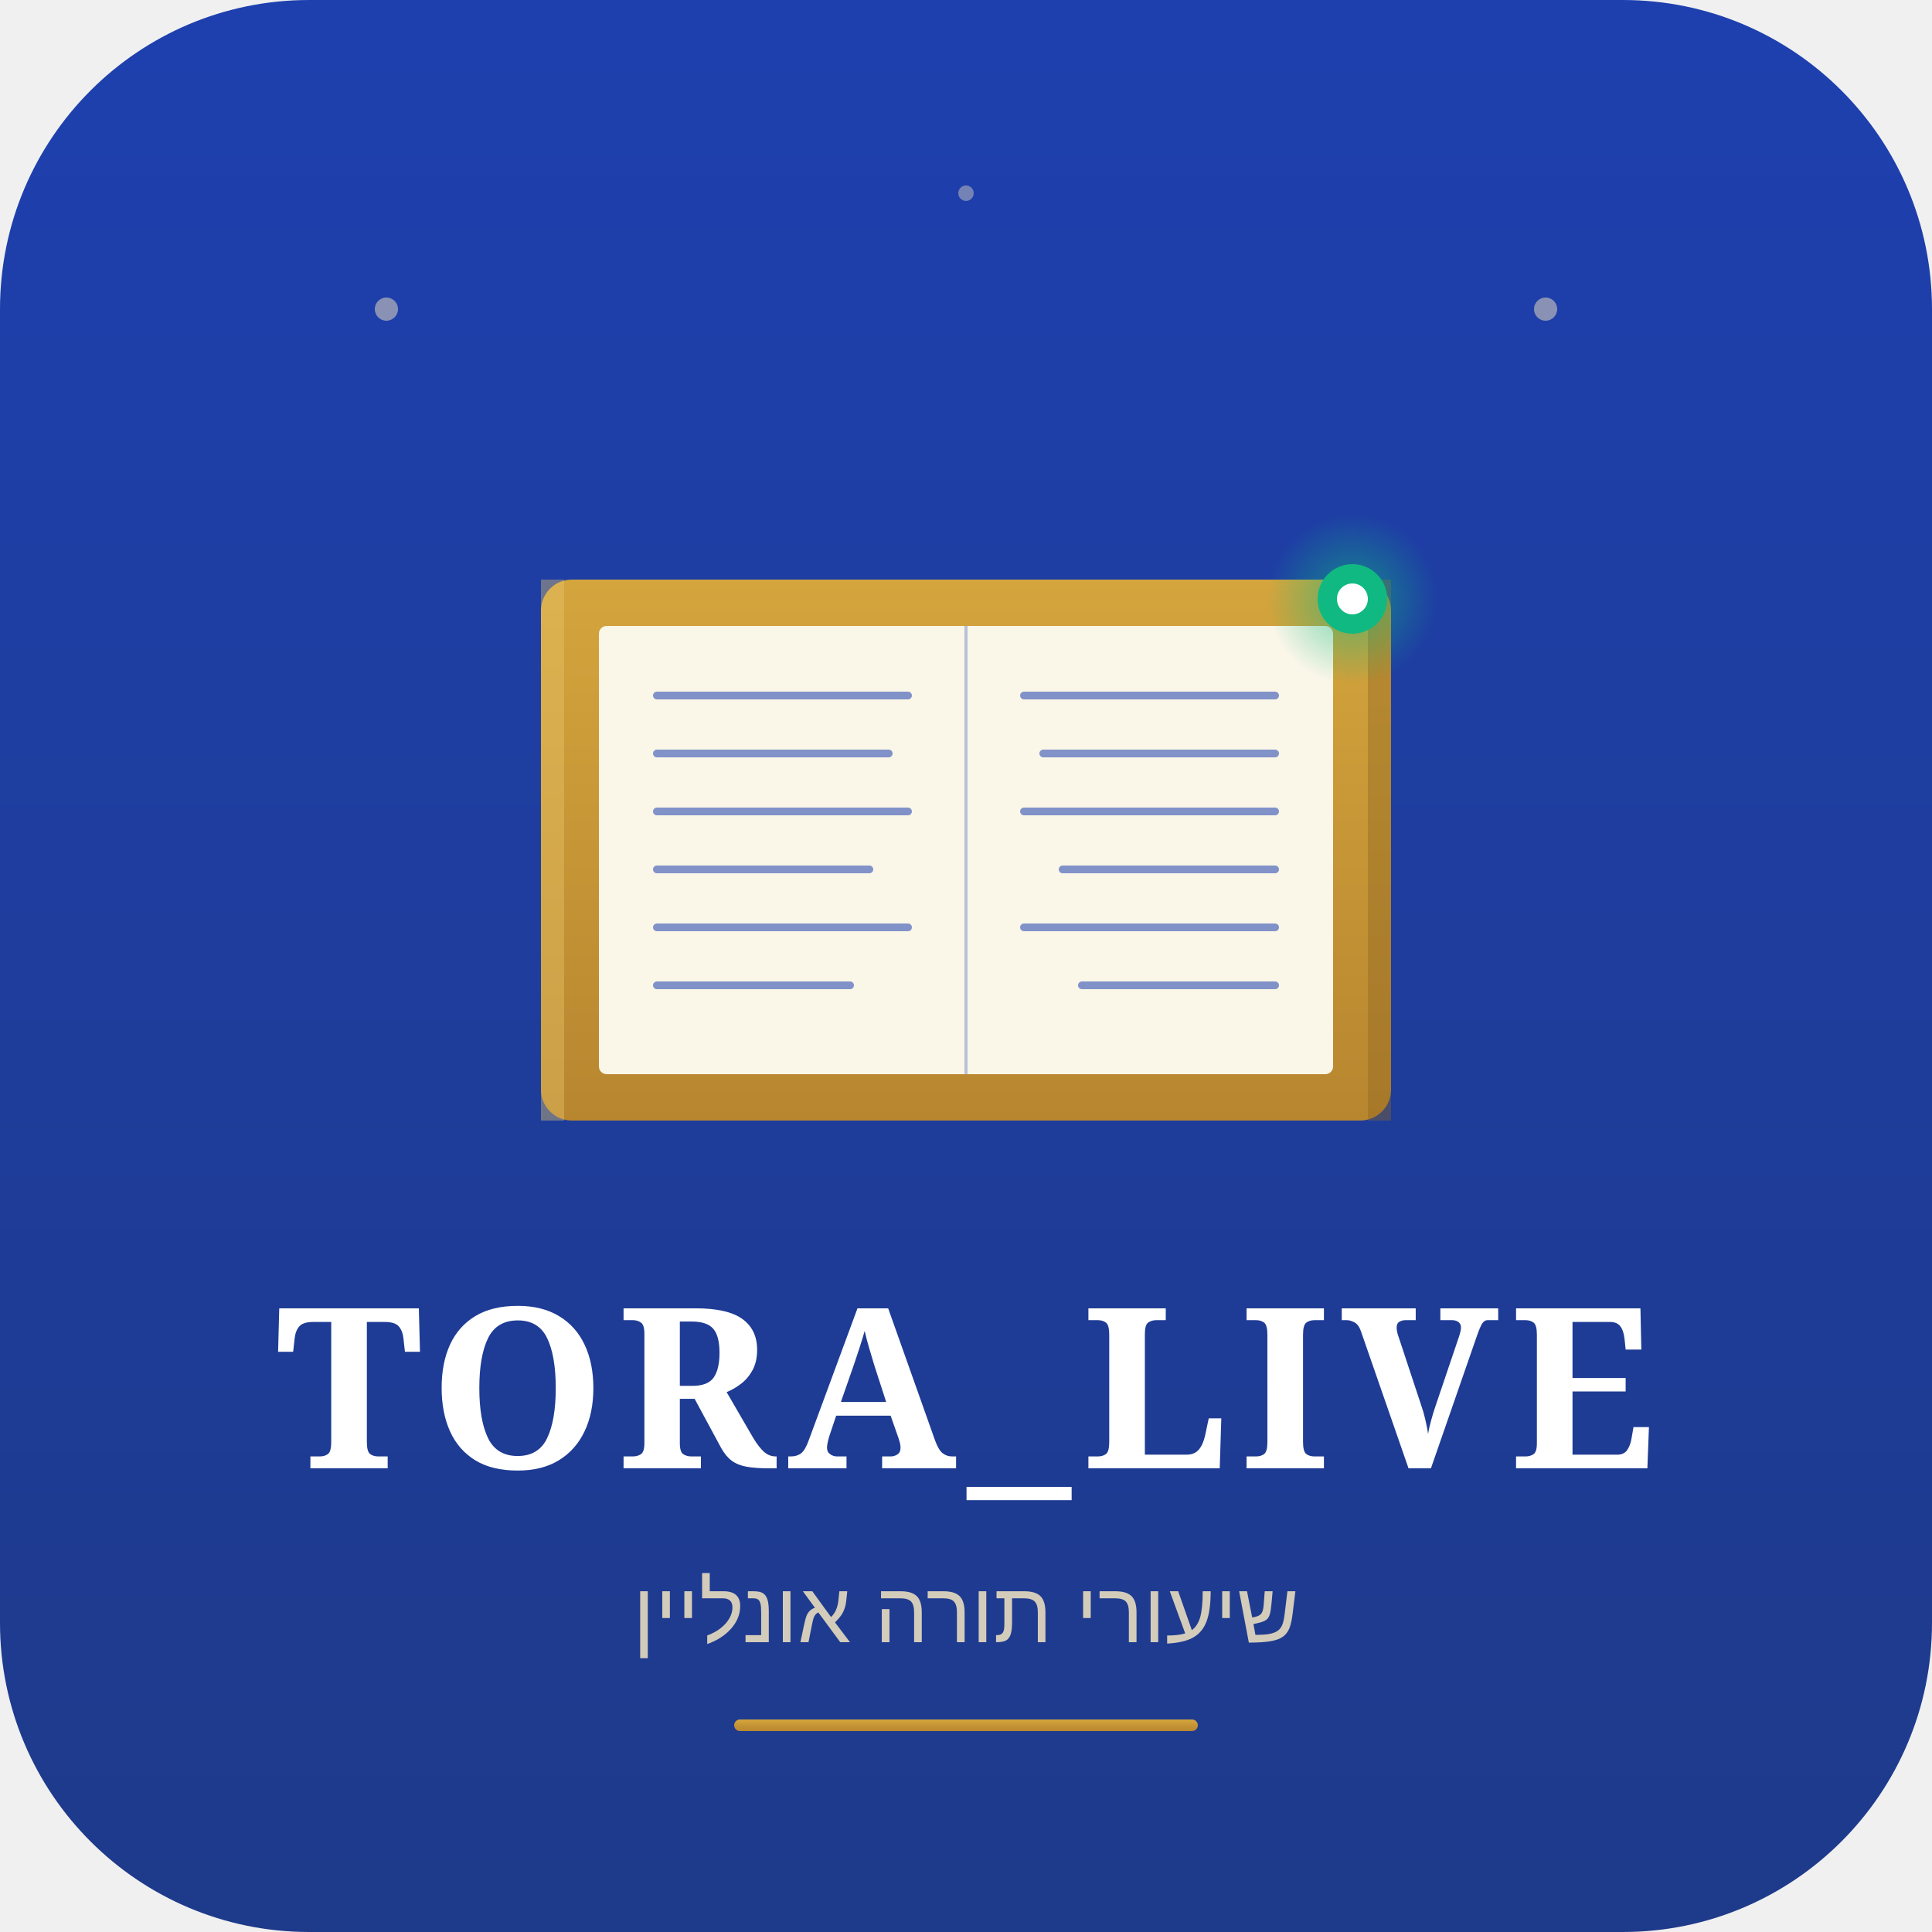
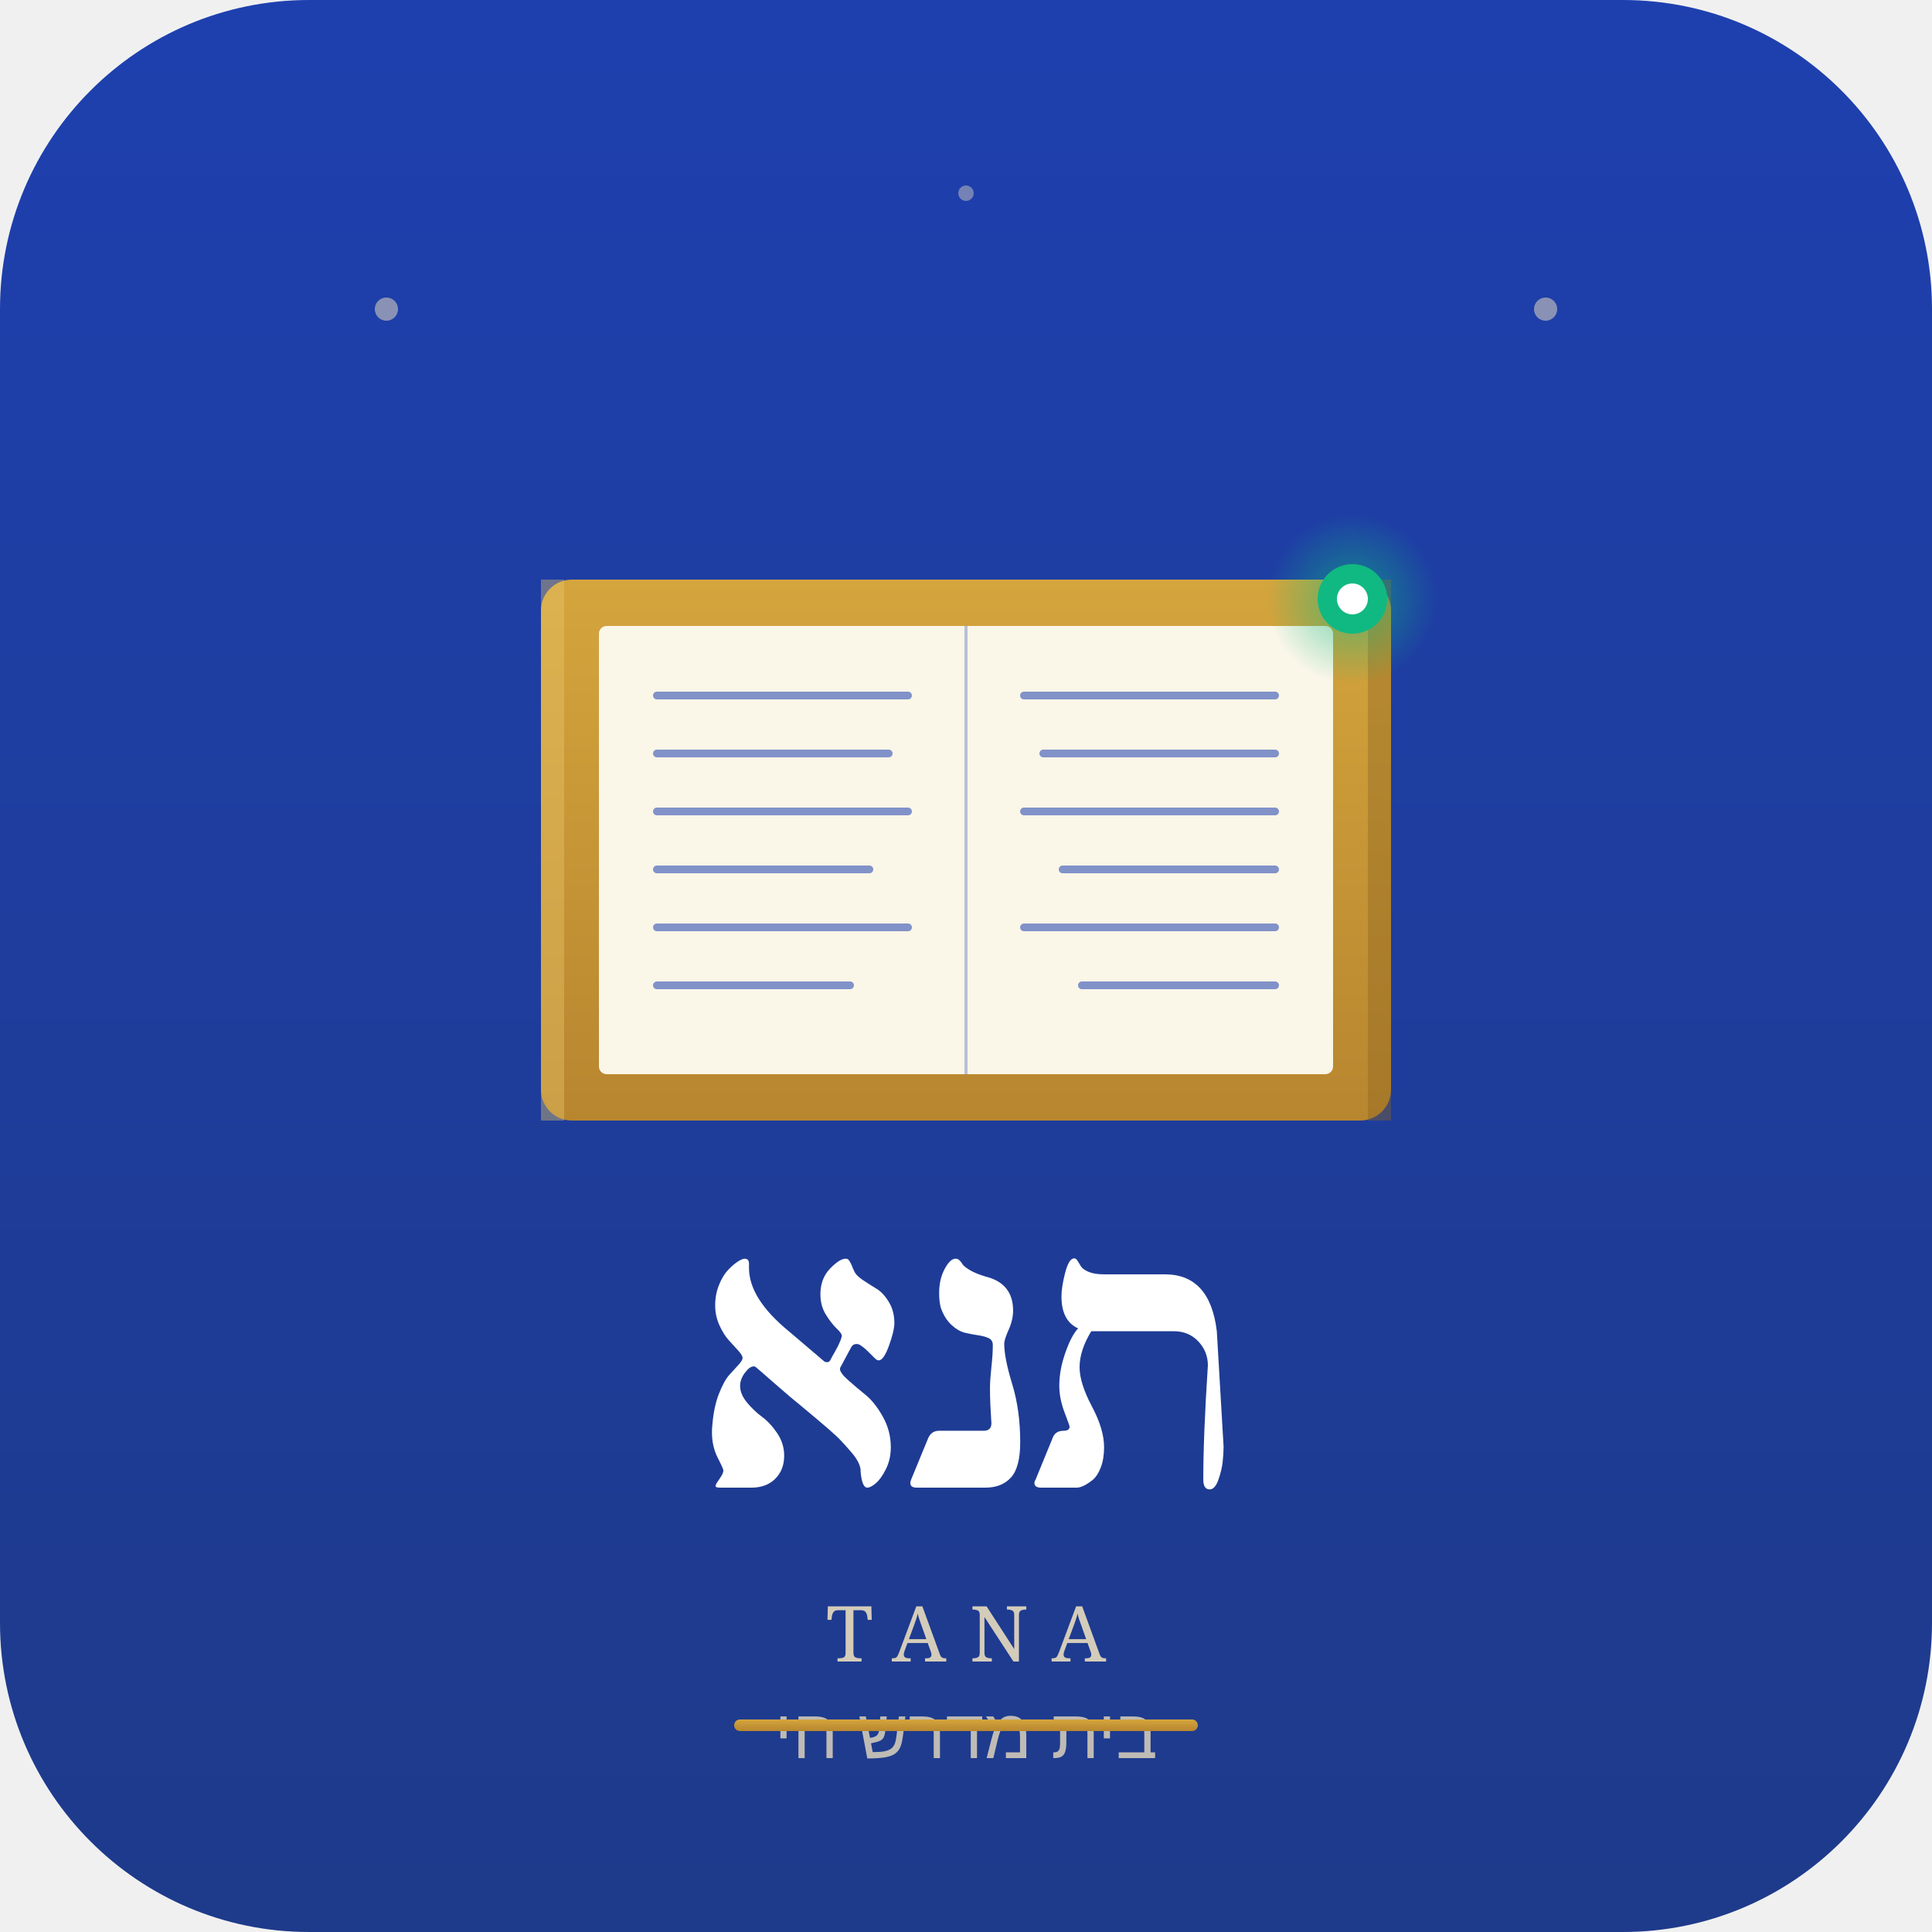
- <svg xmlns="http://www.w3.org/2000/svg" viewBox="0 0 500 500" width="500" height="500" role="img" aria-label="TORA_LIVE — שיעורי תורה אונליין">
+ <svg xmlns="http://www.w3.org/2000/svg" viewBox="0 0 500 500" width="500" height="500" role="img" aria-label="TANA — שיעורי תורה אונליין">
  <defs>
    <linearGradient id="bg" x1="0" y1="0" x2="0" y2="1">
      <stop offset="0%" stop-color="#1E40AF" />
      <stop offset="100%" stop-color="#1E3A8A" />
    </linearGradient>
    <linearGradient id="goldGrad" x1="0" y1="0" x2="0" y2="1">
      <stop offset="0%" stop-color="#D4A53D" />
      <stop offset="100%" stop-color="#B8862F" />
    </linearGradient>
    <radialGradient id="liveGlow" cx="50%" cy="50%" r="50%">
      <stop offset="0%" stop-color="#10B981" stop-opacity="0.6" />
      <stop offset="100%" stop-color="#10B981" stop-opacity="0" />
    </radialGradient>
  </defs>
  <rect x="0" y="0" width="500" height="500" rx="80" fill="url(#bg)" />
  <circle cx="100" cy="80" r="3" fill="#F4E5C2" opacity="0.5" />
  <circle cx="400" cy="80" r="3" fill="#F4E5C2" opacity="0.5" />
  <circle cx="250" cy="50" r="2" fill="#F4E5C2" opacity="0.4" />
  <g transform="translate(250, 220)">
    <rect x="-110" y="-70" width="220" height="140" rx="8" fill="url(#goldGrad)" />
    <rect x="-110" y="-70" width="6" height="140" fill="#E8C56C" opacity="0.4" />
    <rect x="104" y="-70" width="6" height="140" fill="#8B6420" opacity="0.4" />
    <rect x="-95" y="-58" width="190" height="116" rx="2" fill="#FAF6E8" />
    <line x1="0" y1="-58" x2="0" y2="58" stroke="#1E40AF" stroke-width="0.8" opacity="0.3" />
    <line x1="-80" y1="-40" x2="-15" y2="-40" stroke="#1E40AF" stroke-width="2" stroke-linecap="round" opacity="0.55" />
    <line x1="-80" y1="-25" x2="-20" y2="-25" stroke="#1E40AF" stroke-width="2" stroke-linecap="round" opacity="0.55" />
    <line x1="-80" y1="-10" x2="-15" y2="-10" stroke="#1E40AF" stroke-width="2" stroke-linecap="round" opacity="0.55" />
    <line x1="-80" y1="5" x2="-25" y2="5" stroke="#1E40AF" stroke-width="2" stroke-linecap="round" opacity="0.55" />
    <line x1="-80" y1="20" x2="-15" y2="20" stroke="#1E40AF" stroke-width="2" stroke-linecap="round" opacity="0.55" />
    <line x1="-80" y1="35" x2="-30" y2="35" stroke="#1E40AF" stroke-width="2" stroke-linecap="round" opacity="0.55" />
    <line x1="15" y1="-40" x2="80" y2="-40" stroke="#1E40AF" stroke-width="2" stroke-linecap="round" opacity="0.55" />
    <line x1="20" y1="-25" x2="80" y2="-25" stroke="#1E40AF" stroke-width="2" stroke-linecap="round" opacity="0.55" />
    <line x1="15" y1="-10" x2="80" y2="-10" stroke="#1E40AF" stroke-width="2" stroke-linecap="round" opacity="0.55" />
    <line x1="25" y1="5" x2="80" y2="5" stroke="#1E40AF" stroke-width="2" stroke-linecap="round" opacity="0.55" />
    <line x1="15" y1="20" x2="80" y2="20" stroke="#1E40AF" stroke-width="2" stroke-linecap="round" opacity="0.55" />
    <line x1="30" y1="35" x2="80" y2="35" stroke="#1E40AF" stroke-width="2" stroke-linecap="round" opacity="0.55" />
    <circle cx="100" cy="-65" r="22" fill="url(#liveGlow)" />
    <circle cx="100" cy="-65" r="9" fill="#10B981" />
    <circle cx="100" cy="-65" r="4" fill="#FFFFFF" />
  </g>
-   <text x="250" y="380" font-family="Georgia, 'Frank Ruhl Libre', serif" font-size="58" font-weight="bold" fill="#FFFFFF" text-anchor="middle" letter-spacing="3">TORA_LIVE</text>
-   <text x="250" y="425" font-family="Arial, 'Heebo', sans-serif" font-size="22" fill="#F4E5C2" text-anchor="middle" opacity="0.85" direction="rtl">שיעורי תורה אונליין</text>
+   <text x="250" y="385" font-family="'Frank Ruhl Libre', Georgia, serif" font-size="92" font-weight="bold" fill="#FFFFFF" text-anchor="middle" direction="rtl">תנא</text>
+   <text x="250" y="430" font-family="Georgia, serif" font-size="20" fill="#F4E5C2" text-anchor="middle" letter-spacing="6" opacity="0.85">TANA</text>
+   <text x="250" y="455" font-family="Arial, 'Heebo', sans-serif" font-size="18" fill="#F4E5C2" text-anchor="middle" opacity="0.75" direction="rtl">בית מדרש חי</text>
  <rect x="190" y="445" width="120" height="3" rx="1.5" fill="url(#goldGrad)" />
</svg>
